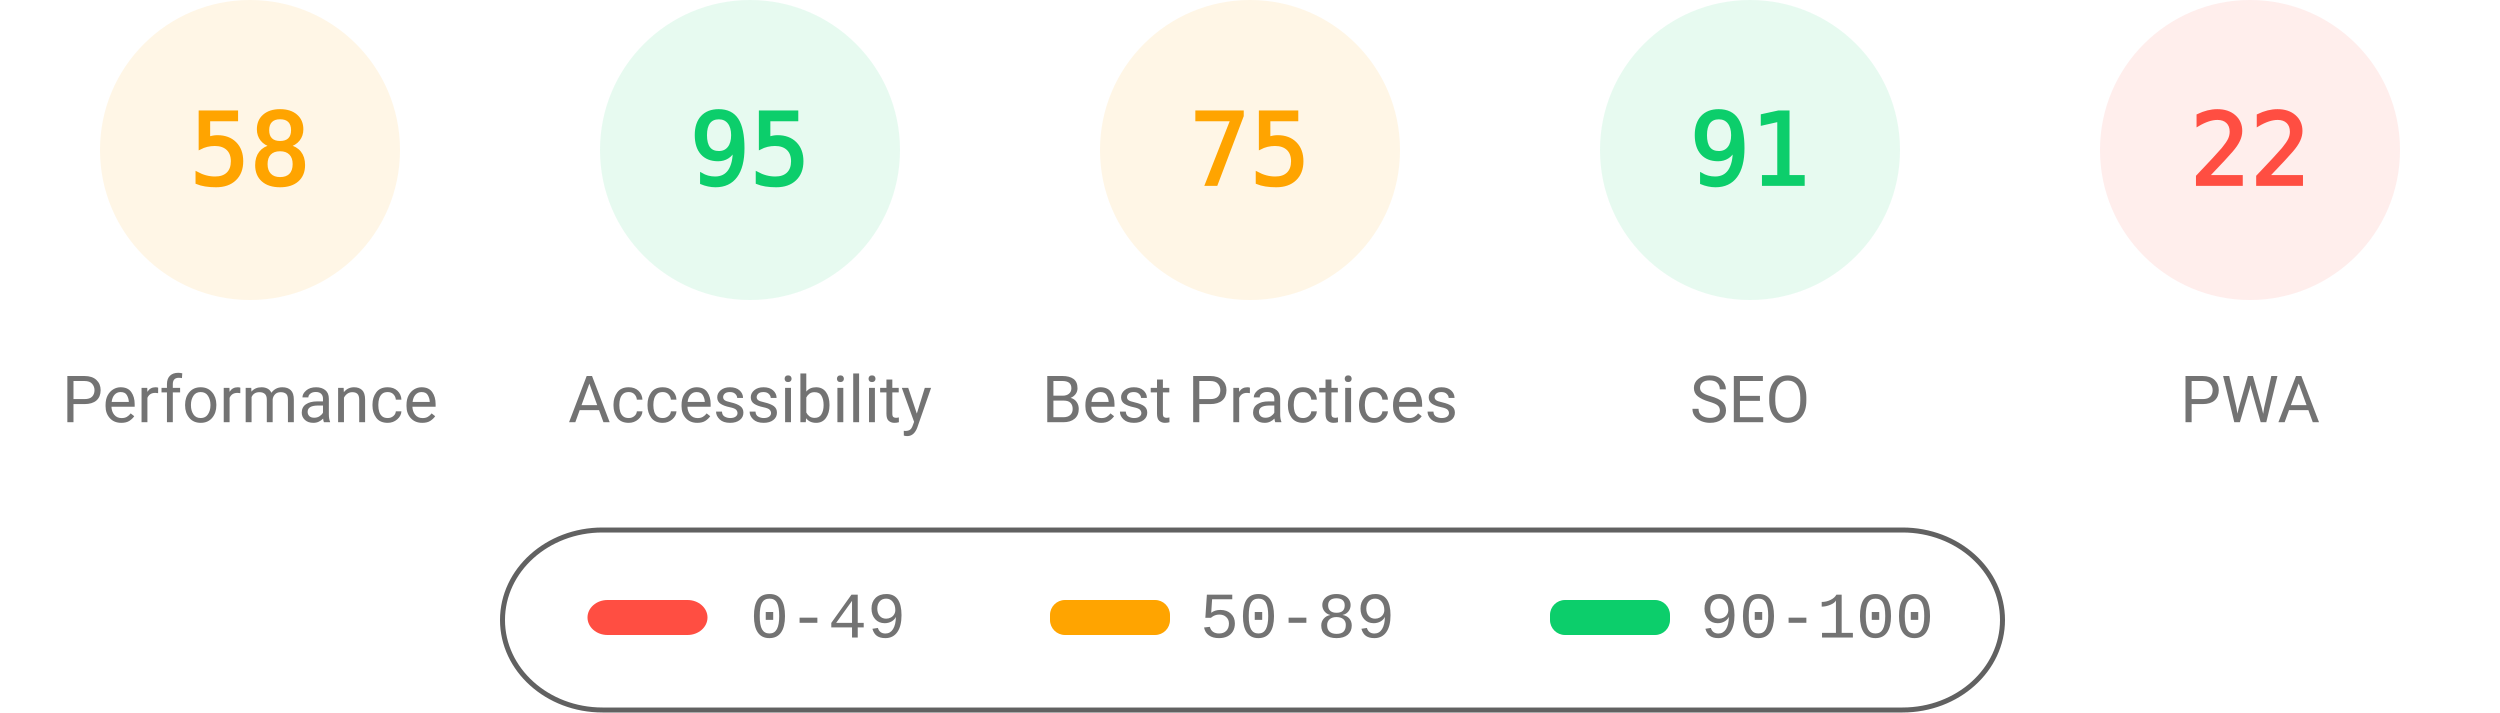
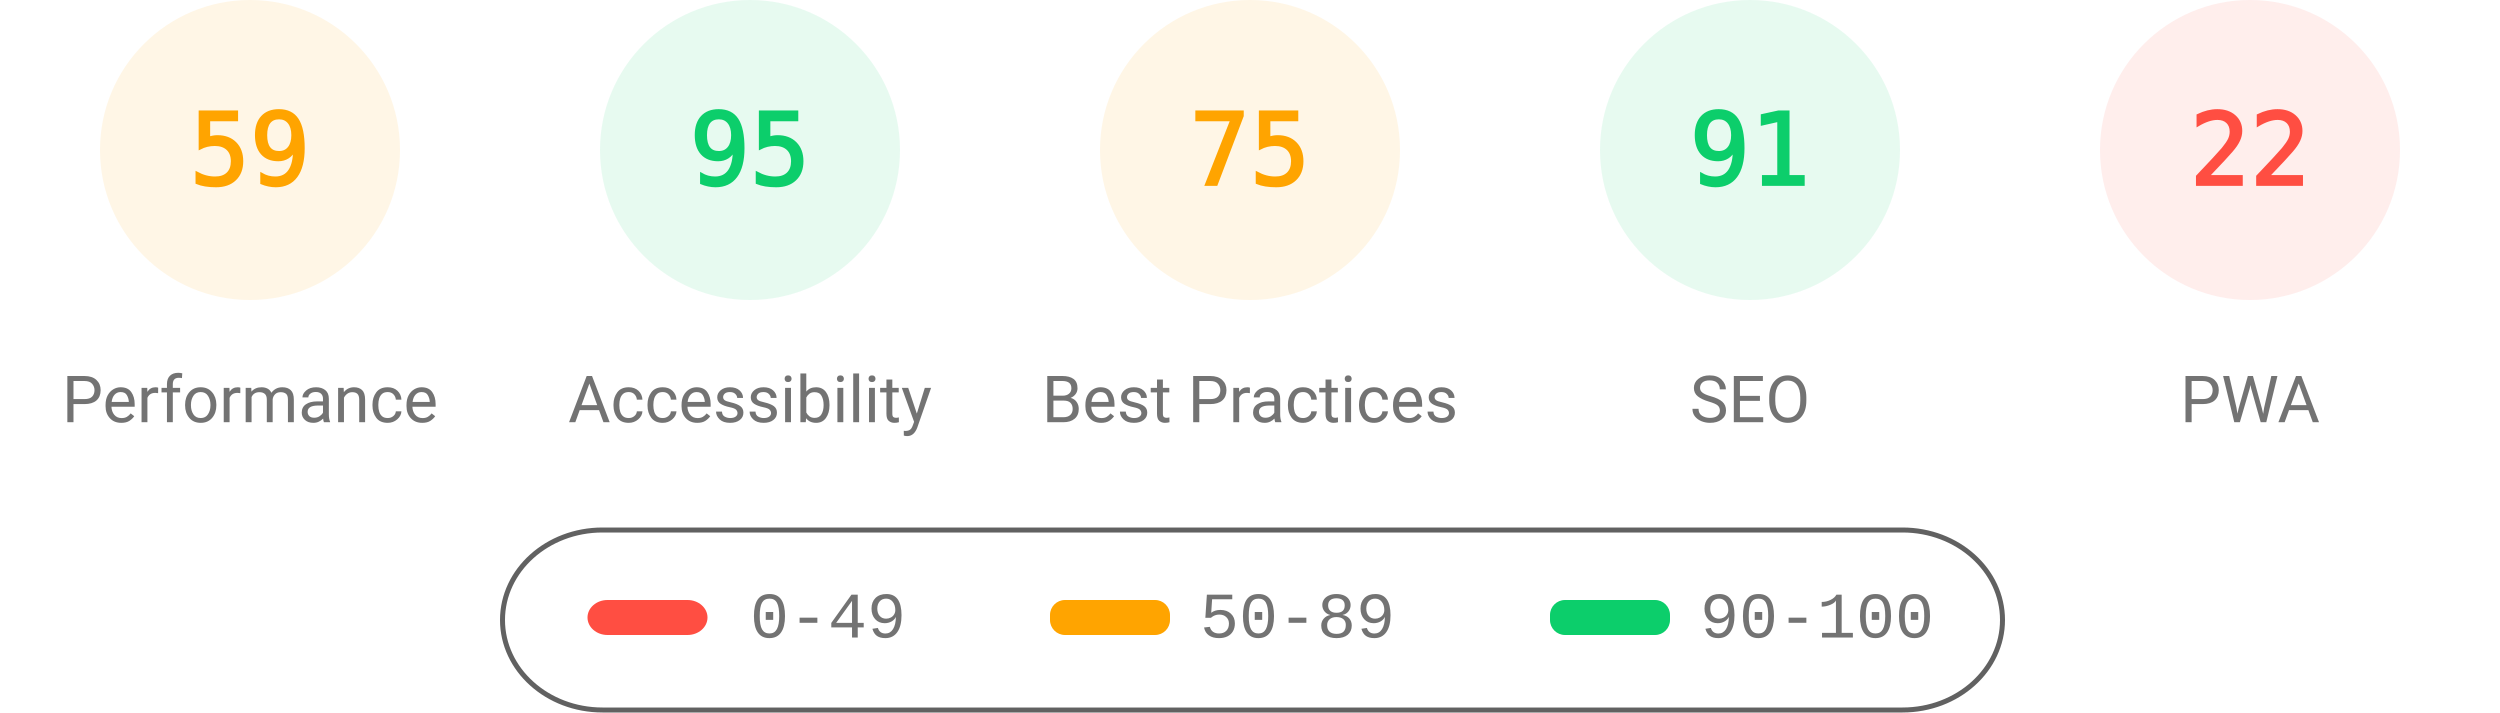
<svg xmlns="http://www.w3.org/2000/svg" fill="none" width="1000" height="285">
  <style>.gauge-base{opacity:.1}.gauge-arc{fill:none;animation-delay:250ms;stroke-linecap:round;transform:rotate(-90deg);transform-origin:100px 60px;animation:load-gauge 1s ease forwards}.guage-text{font-size:40px;font-family:monospace;text-align:center}.guage-red{color:#ff4e42;fill:#ff4e42;stroke:#ff4e42}.guage-orange{color:#ffa400;fill:#ffa400;stroke:#ffa400}.guage-green{color:#0cce6b;fill:#0cce6b;stroke:#0cce6b}.guage-undefined{color:#5c5c5c;fill:#5c5c5c;stroke:#5c5c5c}.guage-title{color:#737373;fill:#737373;stroke:none;font-size:26px;line-height:26px;font-family:Roboto,Halvetica,Arial,sans-serif}@keyframes load-gauge{from{stroke-dasharray:0 352.858}}</style>
  <svg class="guage-div guage-perf guage-orange" viewBox="0 0 200 200" width="200" height="200">
    <circle class="gauge-base" r="56" cx="100" cy="60" stroke-width="8" />
-     <circle class="gauge-arc guage-arc-1" r="56" cx="100" cy="60" stroke-width="8" style="stroke-dasharray:204.078,351.858" />
-     <text class="guage-text" x="100" y="60" alignment-baseline="central" dominant-baseline="central" text-anchor="middle">58</text>
+     <circle class="gauge-arc guage-arc-1" r="56" cx="100" cy="60" stroke-width="8" style="stroke-dasharray:207.596,351.858" />
+     <text class="guage-text" x="100" y="60" alignment-baseline="central" dominant-baseline="central" text-anchor="middle">59</text>
    <text class="guage-title" x="100" y="160" alignment-baseline="central" dominant-baseline="central" text-anchor="middle">Performance</text>
  </svg>
  <svg class="guage-div guage-acc guage-green" viewBox="0 0 200 200" width="200" height="200" x="200">
    <circle class="gauge-base" r="56" cx="100" cy="60" stroke-width="8" />
    <circle class="gauge-arc guage-arc-2" r="56" cx="100" cy="60" stroke-width="8" style="stroke-dasharray:334.265,351.858" />
    <text class="guage-text" x="100" y="60" alignment-baseline="central" dominant-baseline="central" text-anchor="middle">95</text>
    <text class="guage-title" x="100" y="160" alignment-baseline="central" dominant-baseline="central" text-anchor="middle">Accessibility</text>
  </svg>
  <svg class="guage-div guage-best guage-orange" viewBox="0 0 200 200" width="200" height="200" x="400">
    <circle class="gauge-base" r="56" cx="100" cy="60" stroke-width="8" />
    <circle class="gauge-arc guage-arc-3" r="56" cx="100" cy="60" stroke-width="8" style="stroke-dasharray:263.893,351.858" />
    <text class="guage-text" x="100" y="60" alignment-baseline="central" dominant-baseline="central" text-anchor="middle">75</text>
    <text class="guage-title" x="100" y="160" alignment-baseline="central" dominant-baseline="central" text-anchor="middle">Best Practices</text>
  </svg>
  <svg class="guage-div guage-seo guage-green" viewBox="0 0 200 200" width="200" height="200" x="600">
    <circle class="gauge-base" r="56" cx="100" cy="60" stroke-width="8" />
    <circle class="gauge-arc guage-arc-4" r="56" cx="100" cy="60" stroke-width="8" style="stroke-dasharray:320.191,351.858" />
    <text class="guage-text" x="100" y="60" alignment-baseline="central" dominant-baseline="central" text-anchor="middle">91</text>
    <text class="guage-title" x="100" y="160" alignment-baseline="central" dominant-baseline="central" text-anchor="middle">SEO</text>
  </svg>
  <svg class="guage-div guage-pwa guage-red" viewBox="0 0 200 200" width="200" height="200" x="800">
    <circle class="gauge-base" r="56" cx="100" cy="60" stroke-width="8" />
    <circle class="gauge-arc guage-arc-4" r="56" cx="100" cy="60" stroke-width="8" style="stroke-dasharray:77.409,351.858" />
    <text class="guage-text" x="100" y="60" alignment-baseline="central" dominant-baseline="central" text-anchor="middle">22</text>
    <text class="guage-title" x="100" y="160" alignment-baseline="central" dominant-baseline="central" text-anchor="middle">PWA</text>
  </svg>
  <svg width="604" height="76" x="200" y="210">
    <path fill="none" id="canvas_background" d="M-1-1h604v80H-1z" />
    <rect fill-opacity="0" stroke="#616161" stroke-width="2" rx="40" id="svg_2" height="72" width="600" y="2" x="1" fill="#000" />
    <rect stroke="#000" rx="8" id="svg_3" height="14" width="48" y="30" x="35" stroke-opacity="null" stroke-width="0" fill="#ff4e42" />
    <rect stroke="#000" rx="6" id="svg_4" height="14" width="48" y="30" x="220" stroke-opacity="null" stroke-width="0" fill="#ffa400" />
    <rect stroke="#000" rx="6" id="svg_5" height="14" width="48" y="30" x="420" stroke-opacity="null" stroke-width="0" fill="#0cce6b" />
    <text xml:space="preserve" text-anchor="start" font-family="'Courier New', Courier, monospace" font-size="26" id="svg_6" y="45" x="100" stroke-opacity="null" stroke-width="0" stroke="#000" fill="#737373">0-49</text>
    <text xml:space="preserve" text-anchor="start" font-family="'Courier New', Courier, monospace" font-size="26" id="svg_7" y="45" x="280" stroke-opacity="null" stroke-width="0" stroke="#000" fill="#737373">50-89</text>
    <text xml:space="preserve" text-anchor="start" font-family="'Courier New', Courier, monospace" font-size="26" id="svg_8" y="45" x="480" stroke-opacity="null" stroke-width="0" stroke="#000" fill="#737373">90-100</text>
  </svg>
</svg>
